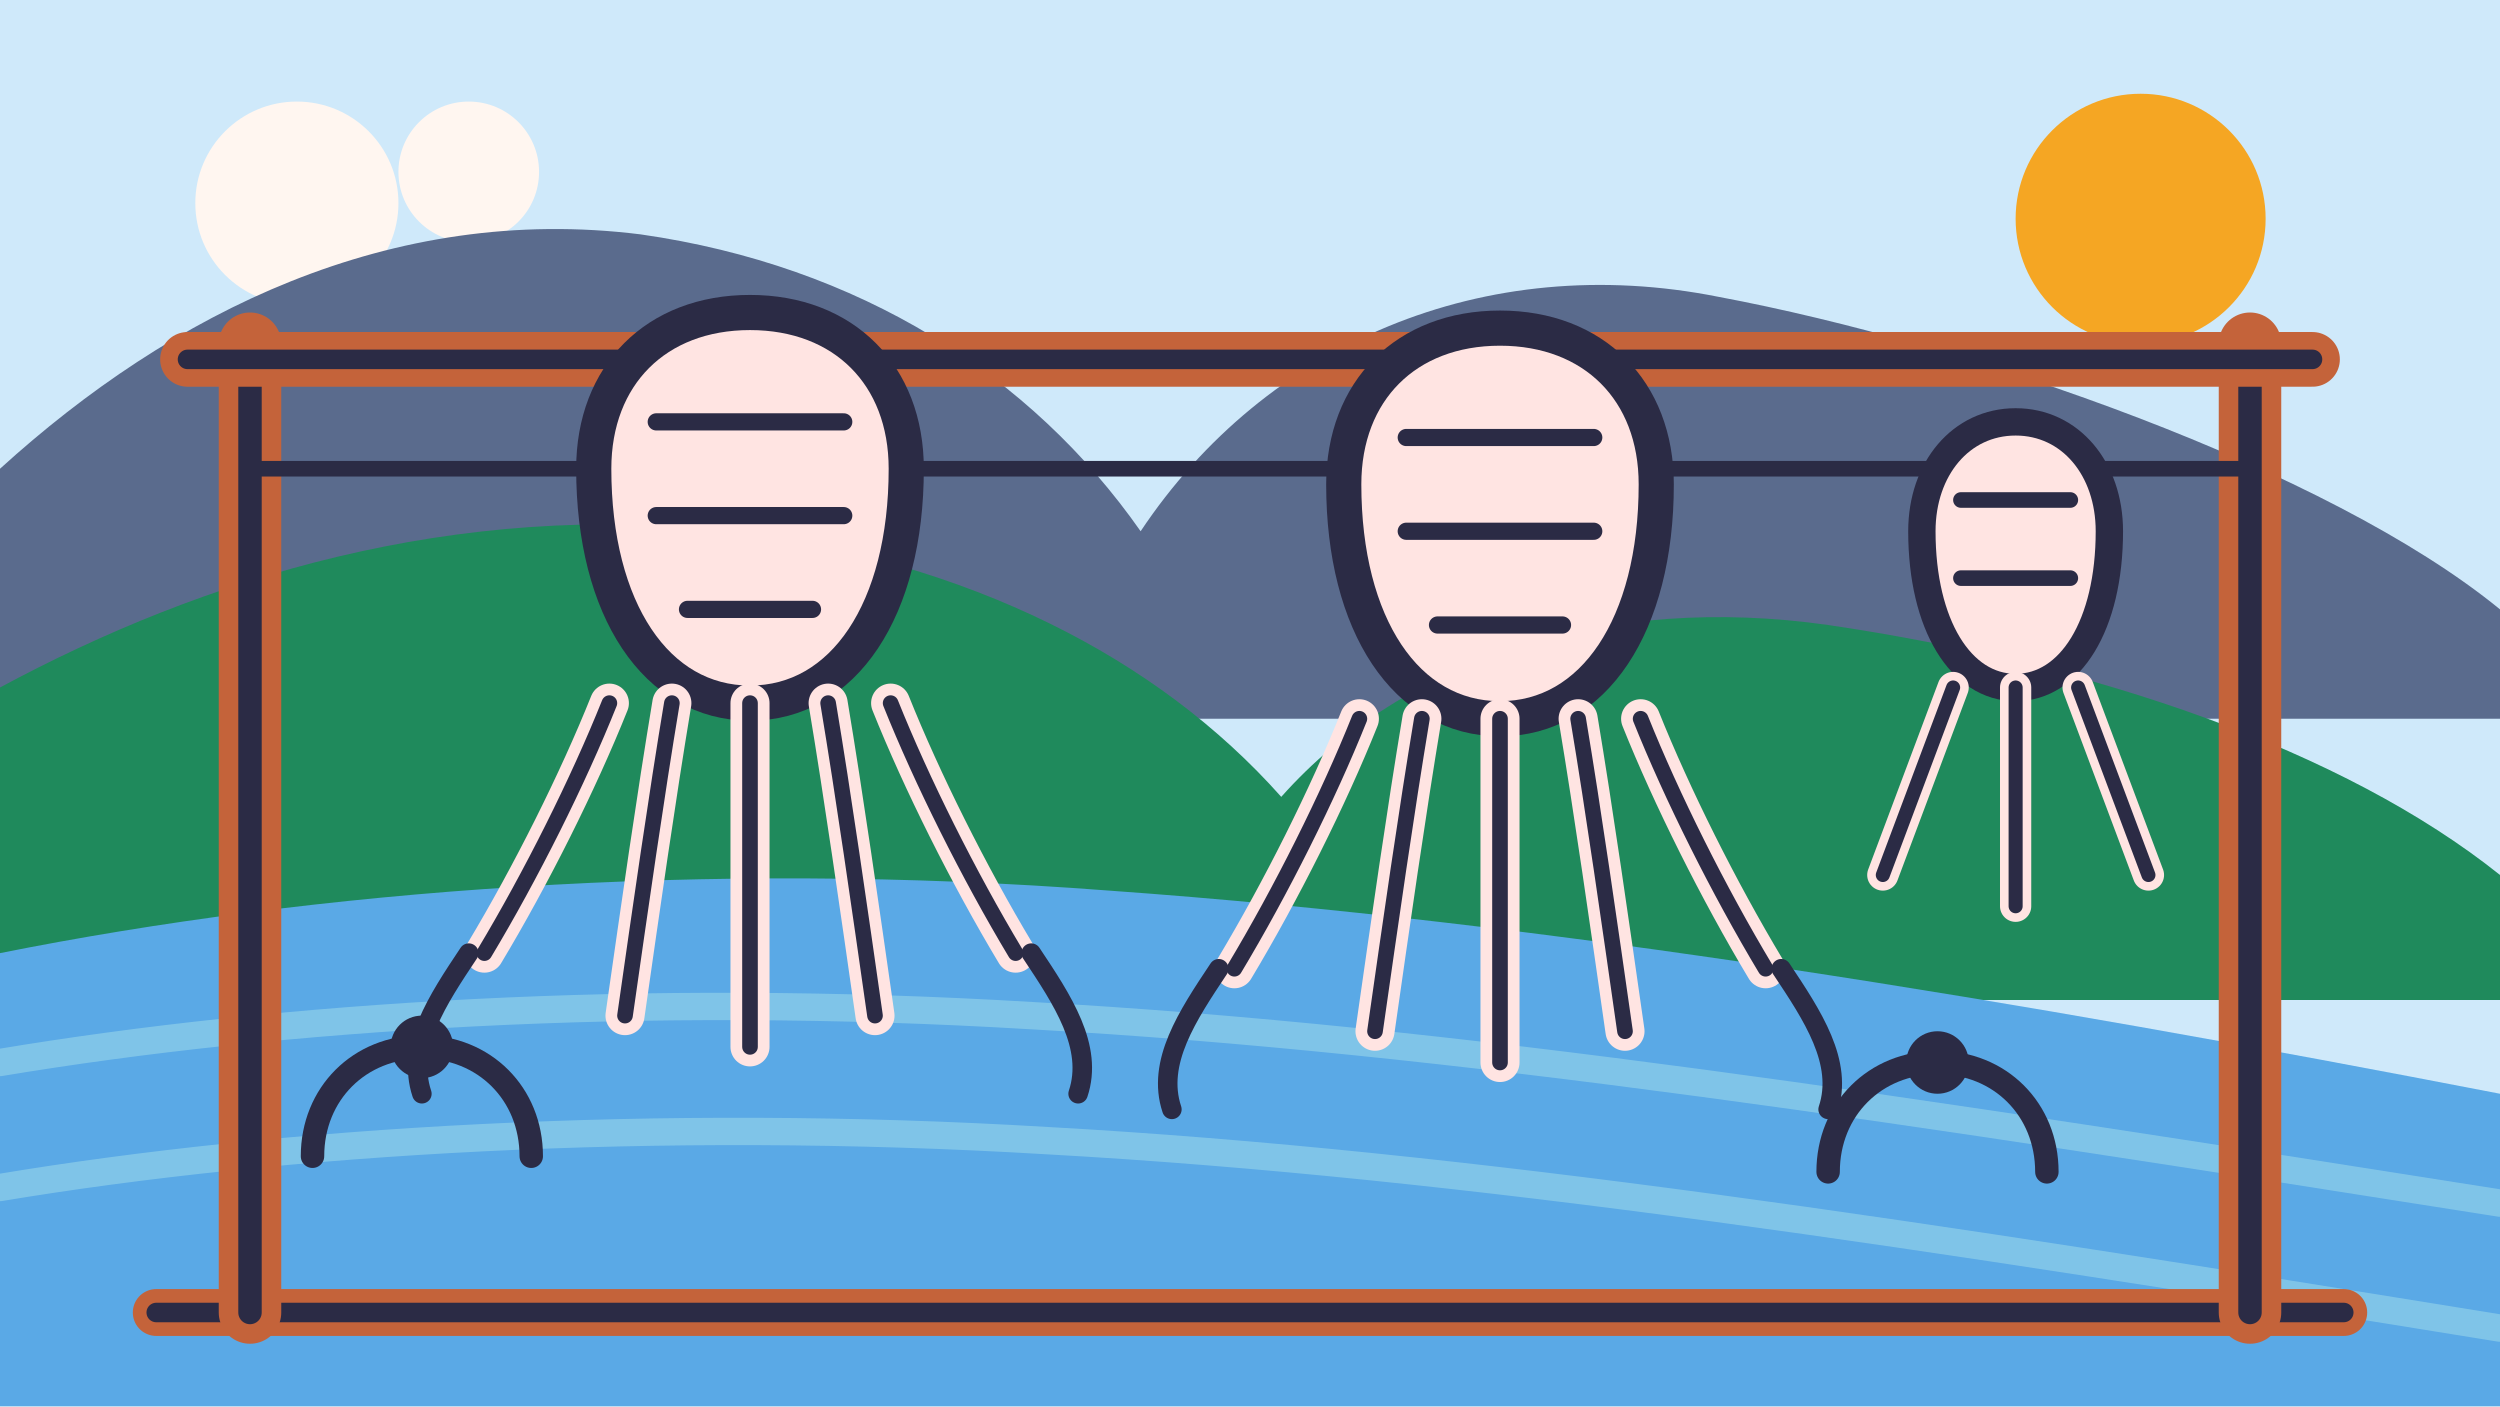
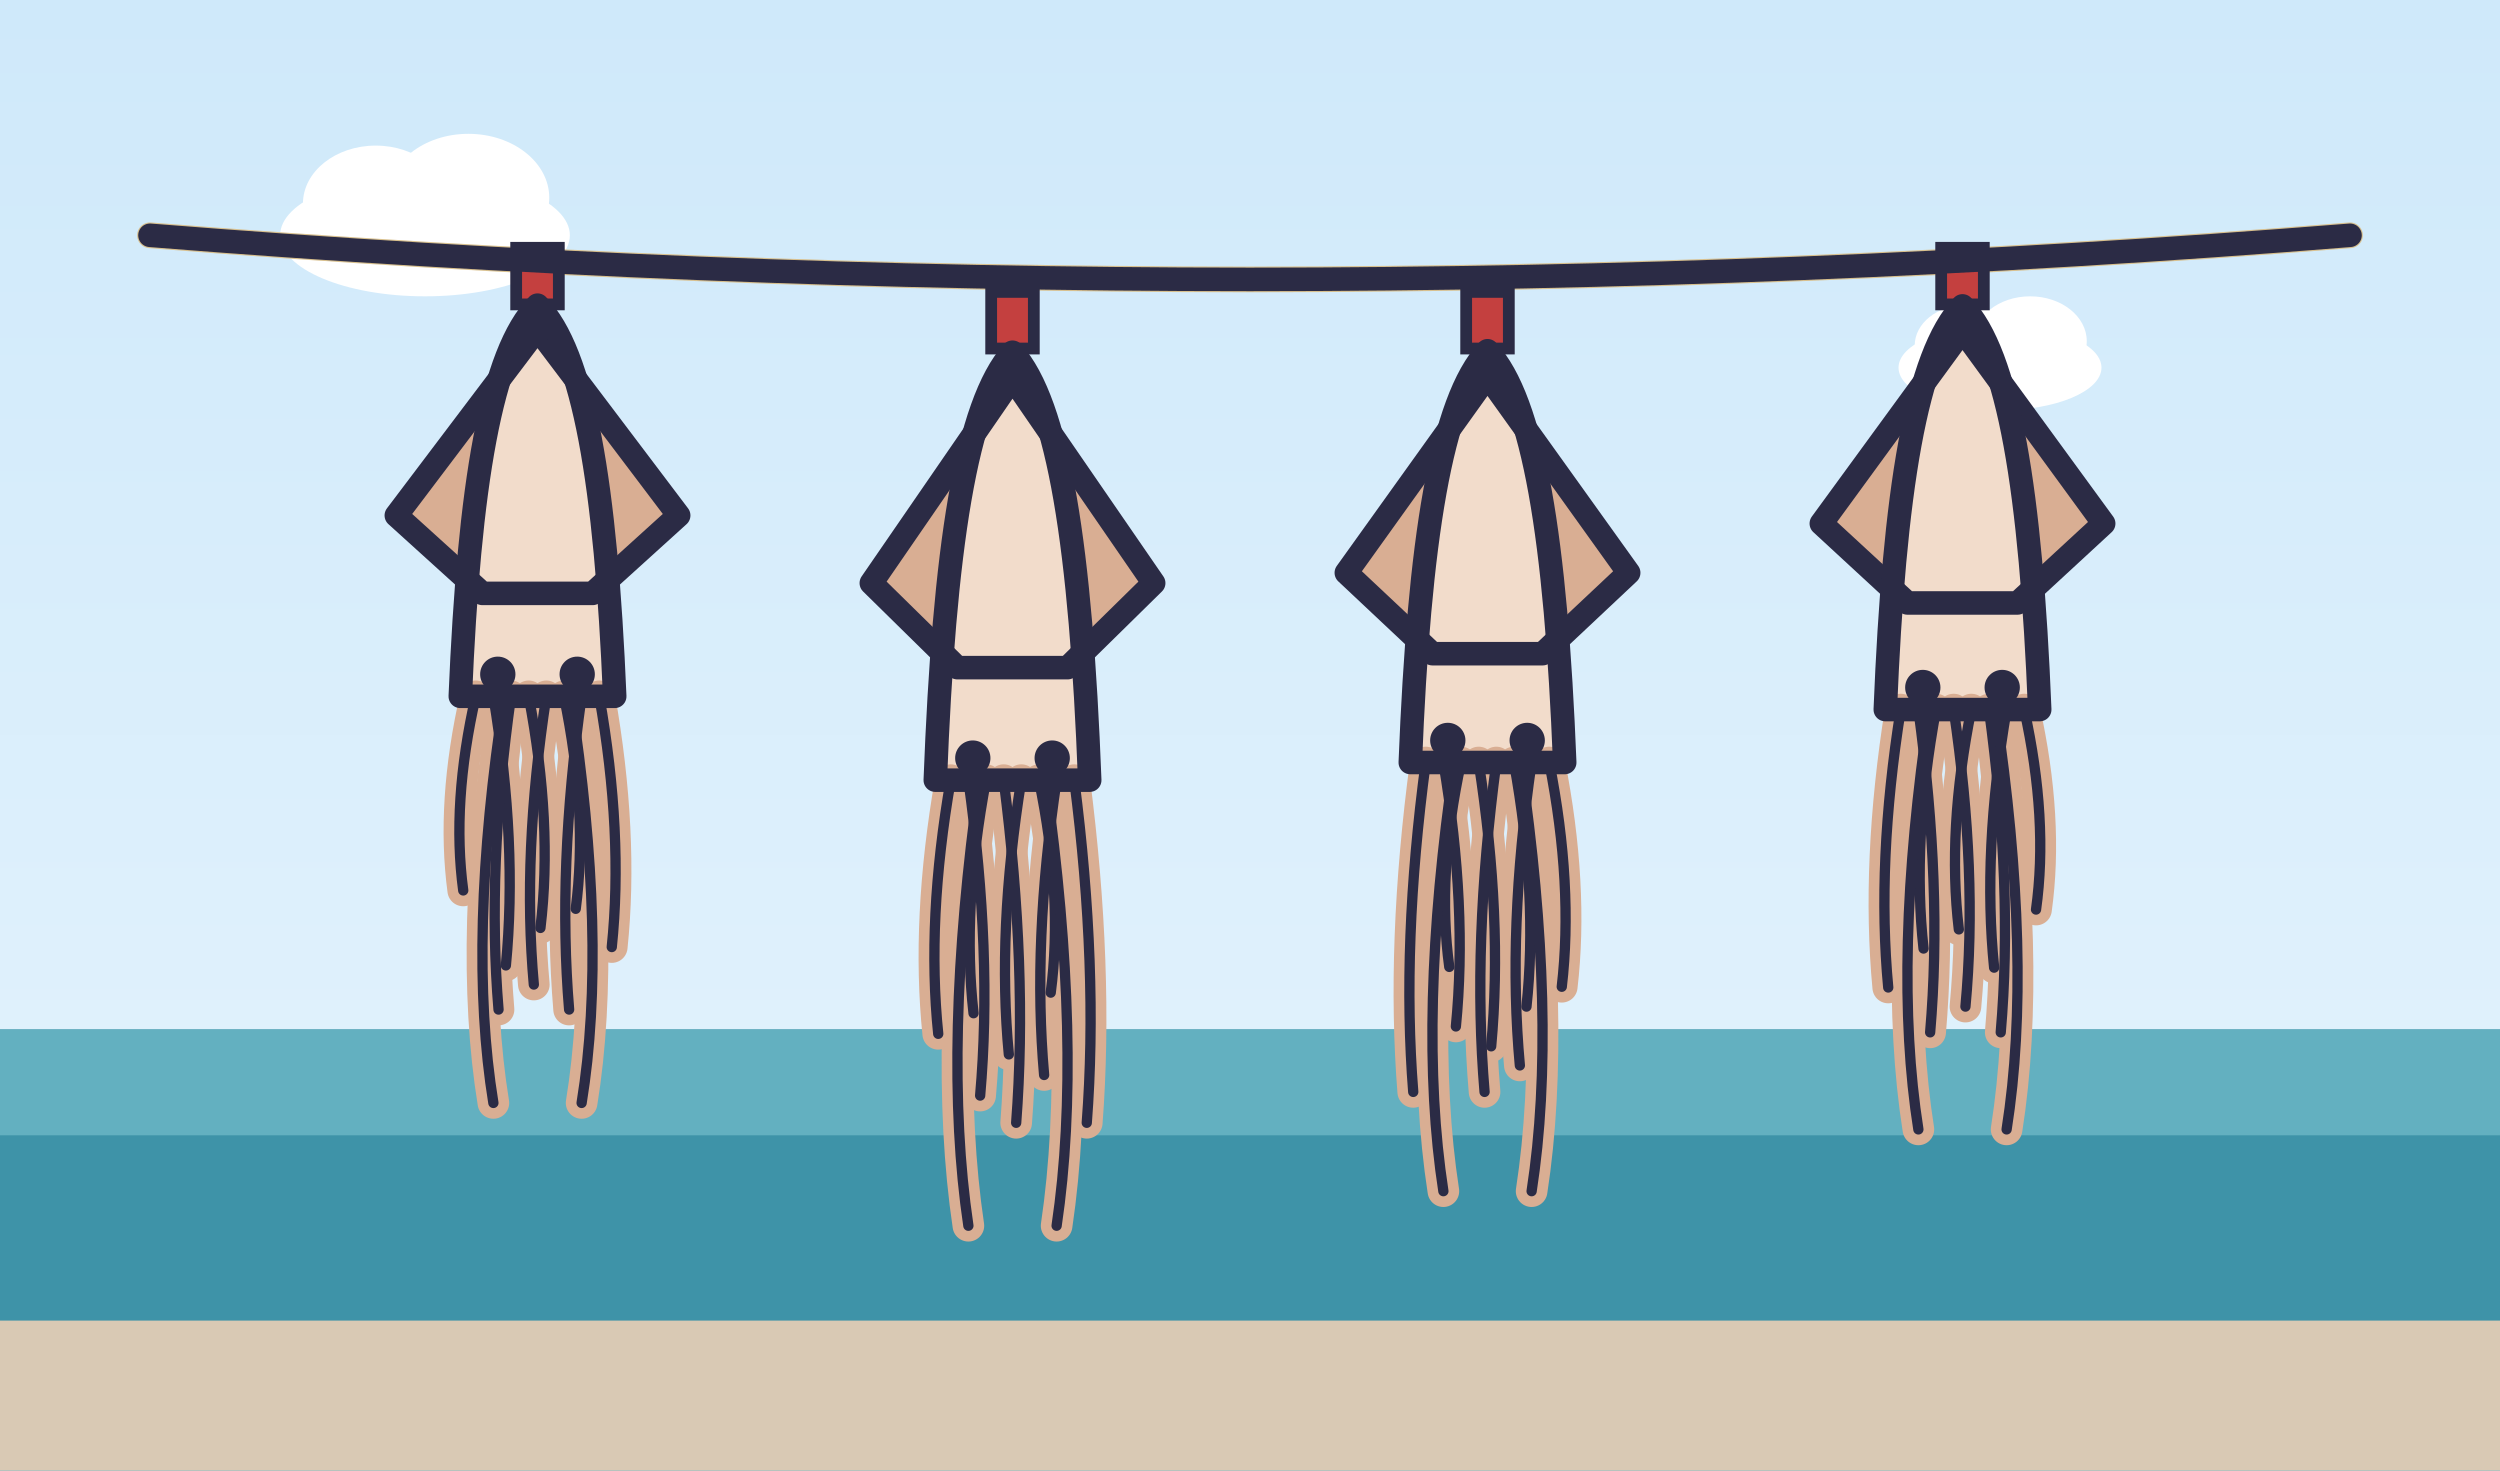
- <svg xmlns="http://www.w3.org/2000/svg" viewBox="0 0 320 180" width="320" height="180" role="img" aria-label="동해 오징어" data-landmark="murreung-valley">
-   <rect x="0" y="0" width="320" height="180" fill="#CFE9FA" />
-   <circle cx="274" cy="28" r="16" fill="#F5A623" />
-   <circle cx="38" cy="26" r="13" fill="#FFF6F0" />
-   <circle cx="60" cy="22" r="9" fill="#FFF6F0" />
-   <path d="M0 60C22 40 50 26 82 30C110 34 132 48 146 68C162 44 190 32 220 38C252 44 298 60 320 78V92H0Z" fill="#5A6B8D" />
-   <path d="M0 88C26 74 58 64 94 68C124 72 148 84 164 102C180 84 206 76 234 80C268 85 300 96 320 112V128H0Z" fill="#1F8A5C" />
-   <path d="M0 122C40 114 90 110 142 114C198 118 258 128 320 140V180H0Z" fill="#5AA9E6" />
-   <path d="M0 136C36 130 82 127 132 130C186 133 244 142 320 154" stroke="#7FC4E8" stroke-width="3.5" fill="none" stroke-linecap="round" />
-   <path d="M0 152C36 146 84 143 134 146C188 149 246 158 320 170" stroke="#7FC4E8" stroke-width="3.5" fill="none" stroke-linecap="round" />
-   <path d="M20 168H300" stroke="#C4633A" stroke-width="6" fill="none" stroke-linecap="round" />
-   <path d="M20 168H300" stroke="#2B2B45" stroke-width="2.5" fill="none" stroke-linecap="round" />
-   <path d="M32 168V44" stroke="#C4633A" stroke-width="8" fill="none" stroke-linecap="round" />
-   <path d="M32 168V44" stroke="#2B2B45" stroke-width="3" fill="none" stroke-linecap="round" />
-   <path d="M288 168V44" stroke="#C4633A" stroke-width="8" fill="none" stroke-linecap="round" />
-   <path d="M288 168V44" stroke="#2B2B45" stroke-width="3" fill="none" stroke-linecap="round" />
-   <path d="M24 46H296" stroke="#C4633A" stroke-width="7" fill="none" stroke-linecap="round" />
-   <path d="M24 46H296" stroke="#2B2B45" stroke-width="2.5" fill="none" stroke-linecap="round" />
-   <path d="M32 60H288" stroke="#2B2B45" stroke-width="2" fill="none" stroke-linecap="round" />
-   <path d="M76 60C76 48 84 40 96 40C108 40 116 48 116 60C116 78 108 90 96 90C84 90 76 78 76 60Z" fill="#FFE4E2" stroke="#2B2B45" stroke-width="4.5" stroke-linejoin="round" />
-   <path d="M84 54H108M84 66H108M88 78H104" stroke="#2B2B45" stroke-width="2.2" fill="none" stroke-linecap="round" />
-   <path d="M78 90C74 100 68 112 62 122M86 90C84 102 82 116 80 130M96 90V134M106 90C108 102 110 116 112 130M114 90C118 100 124 112 130 122" stroke="#FFE4E2" stroke-width="5" fill="none" stroke-linecap="round" />
-   <path d="M78 90C74 100 68 112 62 122M86 90C84 102 82 116 80 130M96 90V134M106 90C108 102 110 116 112 130M114 90C118 100 124 112 130 122" stroke="#2B2B45" stroke-width="2" fill="none" stroke-linecap="round" />
-   <path d="M60 122C56 128 52 134 54 140" stroke="#2B2B45" stroke-width="2.5" fill="none" stroke-linecap="round" />
-   <path d="M132 122C136 128 140 134 138 140" stroke="#2B2B45" stroke-width="2.5" fill="none" stroke-linecap="round" />
-   <path d="M172 62C172 50 180 42 192 42C204 42 212 50 212 62C212 80 204 92 192 92C180 92 172 80 172 62Z" fill="#FFE4E2" stroke="#2B2B45" stroke-width="4.5" stroke-linejoin="round" />
-   <path d="M180 56H204M180 68H204M184 80H200" stroke="#2B2B45" stroke-width="2.2" fill="none" stroke-linecap="round" />
-   <path d="M174 92C170 102 164 114 158 124M182 92C180 104 178 118 176 132M192 92V136M202 92C204 104 206 118 208 132M210 92C214 102 220 114 226 124" stroke="#FFE4E2" stroke-width="5" fill="none" stroke-linecap="round" />
-   <path d="M174 92C170 102 164 114 158 124M182 92C180 104 178 118 176 132M192 92V136M202 92C204 104 206 118 208 132M210 92C214 102 220 114 226 124" stroke="#2B2B45" stroke-width="2" fill="none" stroke-linecap="round" />
-   <path d="M156 124C152 130 148 136 150 142" stroke="#2B2B45" stroke-width="2.5" fill="none" stroke-linecap="round" />
-   <path d="M228 124C232 130 236 136 234 142" stroke="#2B2B45" stroke-width="2.5" fill="none" stroke-linecap="round" />
-   <path d="M246 68C246 60 251 54 258 54C265 54 270 60 270 68C270 80 265 88 258 88C251 88 246 80 246 68Z" fill="#FFE4E2" stroke="#2B2B45" stroke-width="3.5" stroke-linejoin="round" />
-   <path d="M251 64H265M251 74H265" stroke="#2B2B45" stroke-width="2" fill="none" stroke-linecap="round" />
-   <path d="M250 88C247 96 244 104 241 112M258 88V116M266 88C269 96 272 104 275 112" stroke="#FFE4E2" stroke-width="4" fill="none" stroke-linecap="round" />
-   <path d="M250 88C247 96 244 104 241 112M258 88V116M266 88C269 96 272 104 275 112" stroke="#2B2B45" stroke-width="1.8" fill="none" stroke-linecap="round" />
-   <path d="M234 150C234 142 240 136 248 136C256 136 262 142 262 150" stroke="#2B2B45" stroke-width="3" fill="none" stroke-linecap="round" />
-   <circle cx="248" cy="136" r="4" fill="#2B2B45" />
-   <path d="M40 148C40 140 46 134 54 134C62 134 68 140 68 148" stroke="#2B2B45" stroke-width="3" fill="none" stroke-linecap="round" />
-   <circle cx="54" cy="134" r="4" fill="#2B2B45" />
+ <svg xmlns="http://www.w3.org/2000/svg" viewBox="0 0 340 200" width="340" height="200" role="img" aria-label="동해 오징어 건조대" data-landmark="murreung-valley">
+   <defs>
+     <linearGradient id="sky" x1="0" y1="0" x2="0" y2="1">
+       <stop offset="0" stop-color="#CFE9FA" />
+       <stop offset="1" stop-color="#E6F4FD" />
+     </linearGradient>
+   </defs>
+   <rect width="340" height="200" fill="url(#sky)" />
+   <g fill="#FFFFFF">
+     <ellipse cx="57.8" cy="32.0" rx="19.7" ry="8.3" />
+     <ellipse cx="51.1" cy="27.7" rx="9.9" ry="7.9" />
+     <ellipse cx="63.7" cy="26.9" rx="11.0" ry="8.7" />
+   </g>
+   <g fill="#FFFFFF">
+     <ellipse cx="272.0" cy="50.0" rx="13.8" ry="5.8" />
+     <ellipse cx="267.3" cy="47.0" rx="6.9" ry="5.5" />
+     <ellipse cx="276.1" cy="46.4" rx="7.7" ry="6.1" />
+   </g>
+   <rect y="140.0" width="340" height="60.0" fill="#3E93A8" />
+   <rect y="140.0" width="340" height="14.4" fill="#63B0C0" />
+   <rect y="179.6" width="340" height="20.4" fill="#D9C9B4" />
+   <path d="M20.4,32.0 Q170.0,44.0 319.6,32.0" fill="none" stroke="#D8C08E" stroke-width="3.5" stroke-linecap="round" />
+   <rect x="70.2" y="33.7" width="5.8" height="7.7" fill="#C4403F" stroke="#2B2B45" stroke-width="1.6" />
+   <rect x="134.8" y="39.7" width="5.8" height="7.7" fill="#C4403F" stroke="#2B2B45" stroke-width="1.6" />
+   <rect x="199.4" y="39.7" width="5.8" height="7.7" fill="#C4403F" stroke="#2B2B45" stroke-width="1.6" />
+   <rect x="264.0" y="33.7" width="5.8" height="7.7" fill="#C4403F" stroke="#2B2B45" stroke-width="1.6" />
+   <path d="M73.1,44.7 L92.3,70.1 L80.6,80.7 L65.6,80.7 L53.9,70.1 Z" fill="#D9AE93" />
+   <path d="M73.1,41.5 C79.4,47.9 82.4,66.0 83.6,94.7 L62.6,94.7 C63.8,66.0 66.8,47.9 73.1,41.5 Z" fill="#F2DCCB" />
+   <g fill="none" stroke="#D9AE93" stroke-width="4.3" stroke-linecap="round">
+     <path d="M64.7,94.7 Q61.4,109.2 63.0,121.1" />
+     <path d="M67.1,94.7 Q70.4,114.8 68.8,131.3" />
+     <path d="M69.5,94.7 Q66.2,118.1 67.8,137.3" />
+     <path d="M71.9,94.7 Q75.2,112.0 73.5,126.2" />
+     <path d="M74.3,94.7 Q71.0,116.2 72.6,133.9" />
+     <path d="M76.7,94.7 Q80.0,110.6 78.3,123.6" />
+     <path d="M79.1,94.7 Q75.8,118.1 77.4,137.3" />
+     <path d="M81.5,94.7 Q84.8,113.4 83.2,128.8" />
+     <path d="M68.6,94.7 Q63.5,127.9 67.1,150.0" />
+     <path d="M77.6,94.7 Q82.7,127.9 79.1,150.0" />
+   </g>
+   <g fill="none" stroke="#2B2B45" stroke-width="1.4" stroke-linecap="round">
+     <path d="M64.7,94.7 Q61.4,109.2 63.0,121.1" />
+     <path d="M67.1,94.7 Q70.4,114.8 68.8,131.3" />
+     <path d="M69.5,94.7 Q66.2,118.1 67.8,137.3" />
+     <path d="M71.9,94.7 Q75.2,112.0 73.5,126.2" />
+     <path d="M74.3,94.7 Q71.0,116.2 72.6,133.9" />
+     <path d="M76.7,94.7 Q80.0,110.6 78.3,123.6" />
+     <path d="M79.1,94.7 Q75.8,118.1 77.4,137.3" />
+     <path d="M81.5,94.7 Q84.8,113.4 83.2,128.8" />
+     <path d="M68.6,94.7 Q63.5,127.9 67.1,150.0" />
+     <path d="M77.6,94.7 Q82.7,127.9 79.1,150.0" />
+   </g>
+   <circle cx="67.7" cy="91.7" r="2.4" fill="#2B2B45" />
+   <circle cx="78.5" cy="91.7" r="2.4" fill="#2B2B45" />
+   <path d="M137.7,51.4 L156.9,79.3 L145.2,90.8 L130.2,90.8 L118.5,79.3 Z" fill="#D9AE93" />
+   <path d="M137.7,47.9 C144.0,54.9 147.0,74.7 148.2,106.1 L127.2,106.1 C128.4,74.7 131.4,54.9 137.7,47.9 Z" fill="#F2DCCB" />
+   <g fill="none" stroke="#D9AE93" stroke-width="4.3" stroke-linecap="round">
+     <path d="M129.3,106.1 Q126.0,125.1 127.6,140.6" />
+     <path d="M131.7,106.1 Q135.0,129.7 133.3,149.0" />
+     <path d="M134.1,106.1 Q130.8,123.6 132.4,137.8" />
+     <path d="M136.5,106.1 Q139.8,131.8 138.2,152.7" />
+     <path d="M138.9,106.1 Q135.6,126.6 137.2,143.4" />
+     <path d="M141.3,106.1 Q144.6,122.0 142.9,135.0" />
+     <path d="M143.7,106.1 Q140.4,128.2 142.0,146.2" />
+     <path d="M146.1,106.1 Q149.4,131.8 147.8,152.7" />
+     <path d="M133.2,106.1 Q128.1,142.5 131.7,166.7" />
+     <path d="M142.2,106.1 Q147.3,142.5 143.7,166.7" />
+   </g>
+   <g fill="none" stroke="#2B2B45" stroke-width="1.4" stroke-linecap="round">
+     <path d="M129.3,106.1 Q126.0,125.1 127.6,140.6" />
+     <path d="M131.7,106.1 Q135.0,129.7 133.3,149.0" />
+     <path d="M134.1,106.1 Q130.8,123.6 132.4,137.8" />
+     <path d="M136.5,106.1 Q139.8,131.8 138.2,152.7" />
+     <path d="M138.9,106.1 Q135.6,126.6 137.2,143.4" />
+     <path d="M141.3,106.1 Q144.6,122.0 142.9,135.0" />
+     <path d="M143.7,106.1 Q140.4,128.2 142.0,146.2" />
+     <path d="M146.1,106.1 Q149.4,131.8 147.8,152.7" />
+     <path d="M133.2,106.1 Q128.1,142.5 131.7,166.7" />
+     <path d="M142.2,106.1 Q147.3,142.5 143.7,166.7" />
+   </g>
+   <circle cx="132.3" cy="103.1" r="2.4" fill="#2B2B45" />
+   <circle cx="143.1" cy="103.1" r="2.4" fill="#2B2B45" />
+   <path d="M202.3,51.1 L221.5,77.9 L209.8,88.9 L194.8,88.9 L183.1,77.9 Z" fill="#D9AE93" />
+   <path d="M202.3,47.7 C208.6,54.5 211.6,73.5 212.8,103.7 L191.8,103.7 C193.0,73.5 196.0,54.5 202.3,47.7 Z" fill="#F2DCCB" />
+   <g fill="none" stroke="#D9AE93" stroke-width="4.3" stroke-linecap="round">
+     <path d="M193.9,103.7 Q190.6,128.4 192.2,148.5" />
+     <path d="M196.3,103.7 Q199.6,123.4 198.0,139.6" />
+     <path d="M198.7,103.7 Q195.4,119.0 197.1,131.5" />
+     <path d="M201.1,103.7 Q204.4,124.9 202.8,142.3" />
+     <path d="M203.5,103.7 Q200.2,128.4 201.9,148.5" />
+     <path d="M205.9,103.7 Q209.2,122.0 207.6,136.9" />
+     <path d="M208.3,103.7 Q205.0,126.4 206.7,144.9" />
+     <path d="M210.7,103.7 Q214.0,120.5 212.4,134.2" />
+     <path d="M197.8,103.7 Q192.7,138.7 196.3,162.0" />
+     <path d="M206.8,103.7 Q211.9,138.7 208.3,162.0" />
+   </g>
+   <g fill="none" stroke="#2B2B45" stroke-width="1.4" stroke-linecap="round">
+     <path d="M193.9,103.7 Q190.6,128.4 192.2,148.5" />
+     <path d="M196.3,103.7 Q199.6,123.4 198.0,139.6" />
+     <path d="M198.7,103.7 Q195.4,119.0 197.1,131.5" />
+     <path d="M201.1,103.7 Q204.4,124.9 202.8,142.3" />
+     <path d="M203.5,103.7 Q200.2,128.4 201.9,148.5" />
+     <path d="M205.9,103.7 Q209.2,122.0 207.6,136.9" />
+     <path d="M208.3,103.7 Q205.0,126.4 206.7,144.9" />
+     <path d="M210.7,103.7 Q214.0,120.5 212.4,134.2" />
+     <path d="M197.8,103.7 Q192.7,138.7 196.3,162.0" />
+     <path d="M206.8,103.7 Q211.9,138.7 208.3,162.0" />
+   </g>
+   <circle cx="196.9" cy="100.7" r="2.4" fill="#2B2B45" />
+   <circle cx="207.7" cy="100.7" r="2.4" fill="#2B2B45" />
+   <path d="M266.9,44.9 L286.1,71.2 L274.4,82.0 L259.4,82.0 L247.7,71.2 Z" fill="#D9AE93" />
+   <path d="M266.9,41.6 C273.2,48.2 276.2,66.9 277.4,96.5 L256.4,96.5 C257.6,66.9 260.6,48.2 266.9,41.6 Z" fill="#F2DCCB" />
+   <g fill="none" stroke="#D9AE93" stroke-width="4.3" stroke-linecap="round">
+     <path d="M258.5,96.5 Q255.2,117.3 256.8,134.3" />
+     <path d="M260.9,96.5 Q264.2,120.7 262.5,140.4" />
+     <path d="M263.3,96.5 Q260.0,114.4 261.6,129.0" />
+     <path d="M265.7,96.5 Q269.0,118.7 267.3,136.9" />
+     <path d="M268.1,96.5 Q264.8,112.9 266.4,126.4" />
+     <path d="M270.5,96.5 Q273.8,120.7 272.1,140.4" />
+     <path d="M272.9,96.5 Q269.6,115.8 271.2,131.6" />
+     <path d="M275.3,96.5 Q278.6,111.5 276.9,123.7" />
+     <path d="M262.4,96.5 Q257.3,130.8 260.9,153.6" />
+     <path d="M271.4,96.5 Q276.5,130.8 272.9,153.6" />
+   </g>
+   <g fill="none" stroke="#2B2B45" stroke-width="1.4" stroke-linecap="round">
+     <path d="M258.5,96.5 Q255.2,117.3 256.8,134.3" />
+     <path d="M260.9,96.5 Q264.2,120.7 262.5,140.4" />
+     <path d="M263.3,96.5 Q260.0,114.4 261.6,129.0" />
+     <path d="M265.7,96.5 Q269.0,118.7 267.3,136.9" />
+     <path d="M268.1,96.5 Q264.8,112.9 266.4,126.4" />
+     <path d="M270.5,96.5 Q273.8,120.7 272.1,140.4" />
+     <path d="M272.9,96.5 Q269.6,115.8 271.2,131.6" />
+     <path d="M275.3,96.5 Q278.6,111.5 276.9,123.7" />
+     <path d="M262.4,96.5 Q257.3,130.8 260.9,153.6" />
+     <path d="M271.4,96.5 Q276.5,130.8 272.9,153.6" />
+   </g>
+   <circle cx="261.5" cy="93.5" r="2.4" fill="#2B2B45" />
+   <circle cx="272.3" cy="93.5" r="2.4" fill="#2B2B45" />
+   <g fill="none" stroke="#2B2B45" stroke-width="3.2" stroke-linejoin="round" stroke-linecap="round">
+     <path d="M20.4,32.0 Q170.0,44.0 319.6,32.0" />
+     <path d="M73.1,44.7 L92.3,70.1 L80.6,80.7 L65.6,80.7 L53.9,70.1 Z" />
+     <path d="M73.1,41.5 C79.4,47.9 82.4,66.0 83.6,94.7 L62.6,94.7 C63.8,66.0 66.8,47.9 73.1,41.5 Z" />
+     <path d="M137.7,51.4 L156.9,79.3 L145.2,90.8 L130.2,90.8 L118.5,79.3 Z" />
+     <path d="M137.7,47.9 C144.0,54.9 147.0,74.7 148.2,106.1 L127.2,106.1 C128.4,74.7 131.4,54.9 137.7,47.9 Z" />
+     <path d="M202.3,51.1 L221.5,77.9 L209.8,88.9 L194.8,88.9 L183.1,77.9 Z" />
+     <path d="M202.3,47.7 C208.6,54.5 211.6,73.5 212.8,103.7 L191.8,103.7 C193.0,73.5 196.0,54.5 202.3,47.7 Z" />
+     <path d="M266.9,44.9 L286.1,71.2 L274.4,82.0 L259.4,82.0 L247.7,71.2 Z" />
+     <path d="M266.9,41.6 C273.2,48.2 276.2,66.9 277.4,96.5 L256.4,96.5 C257.6,66.9 260.6,48.2 266.9,41.6 Z" />
+   </g>
</svg>
